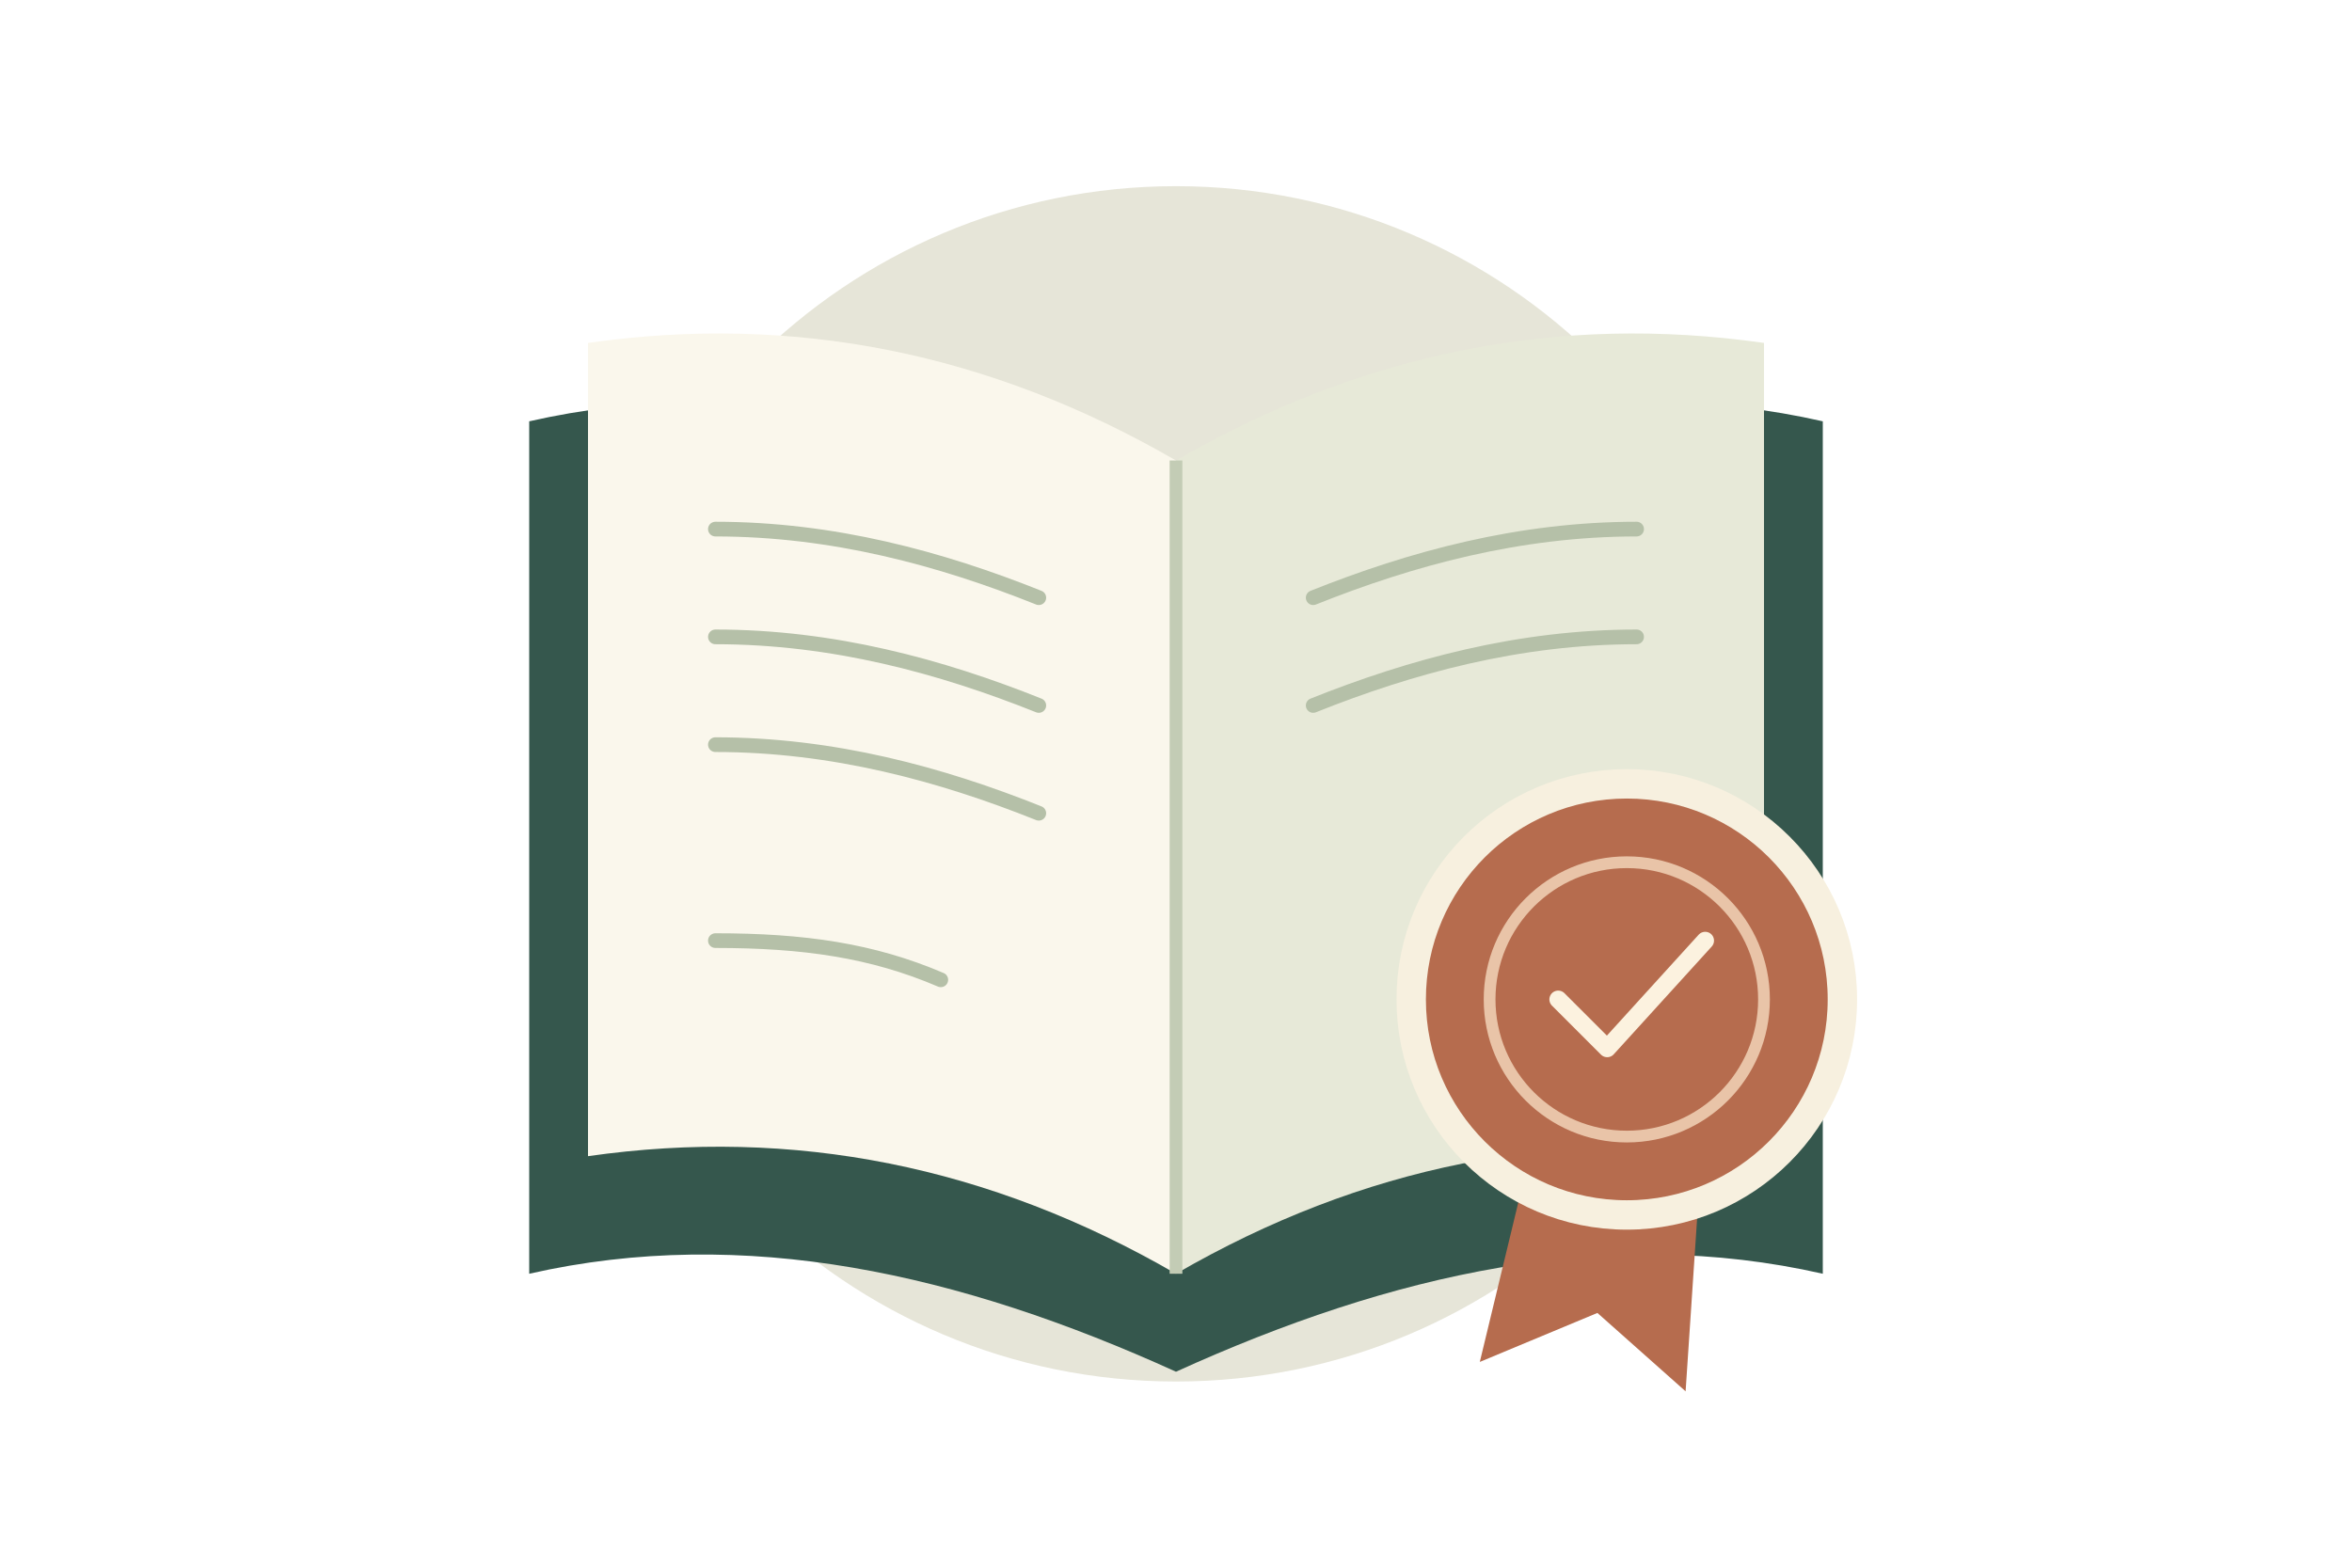
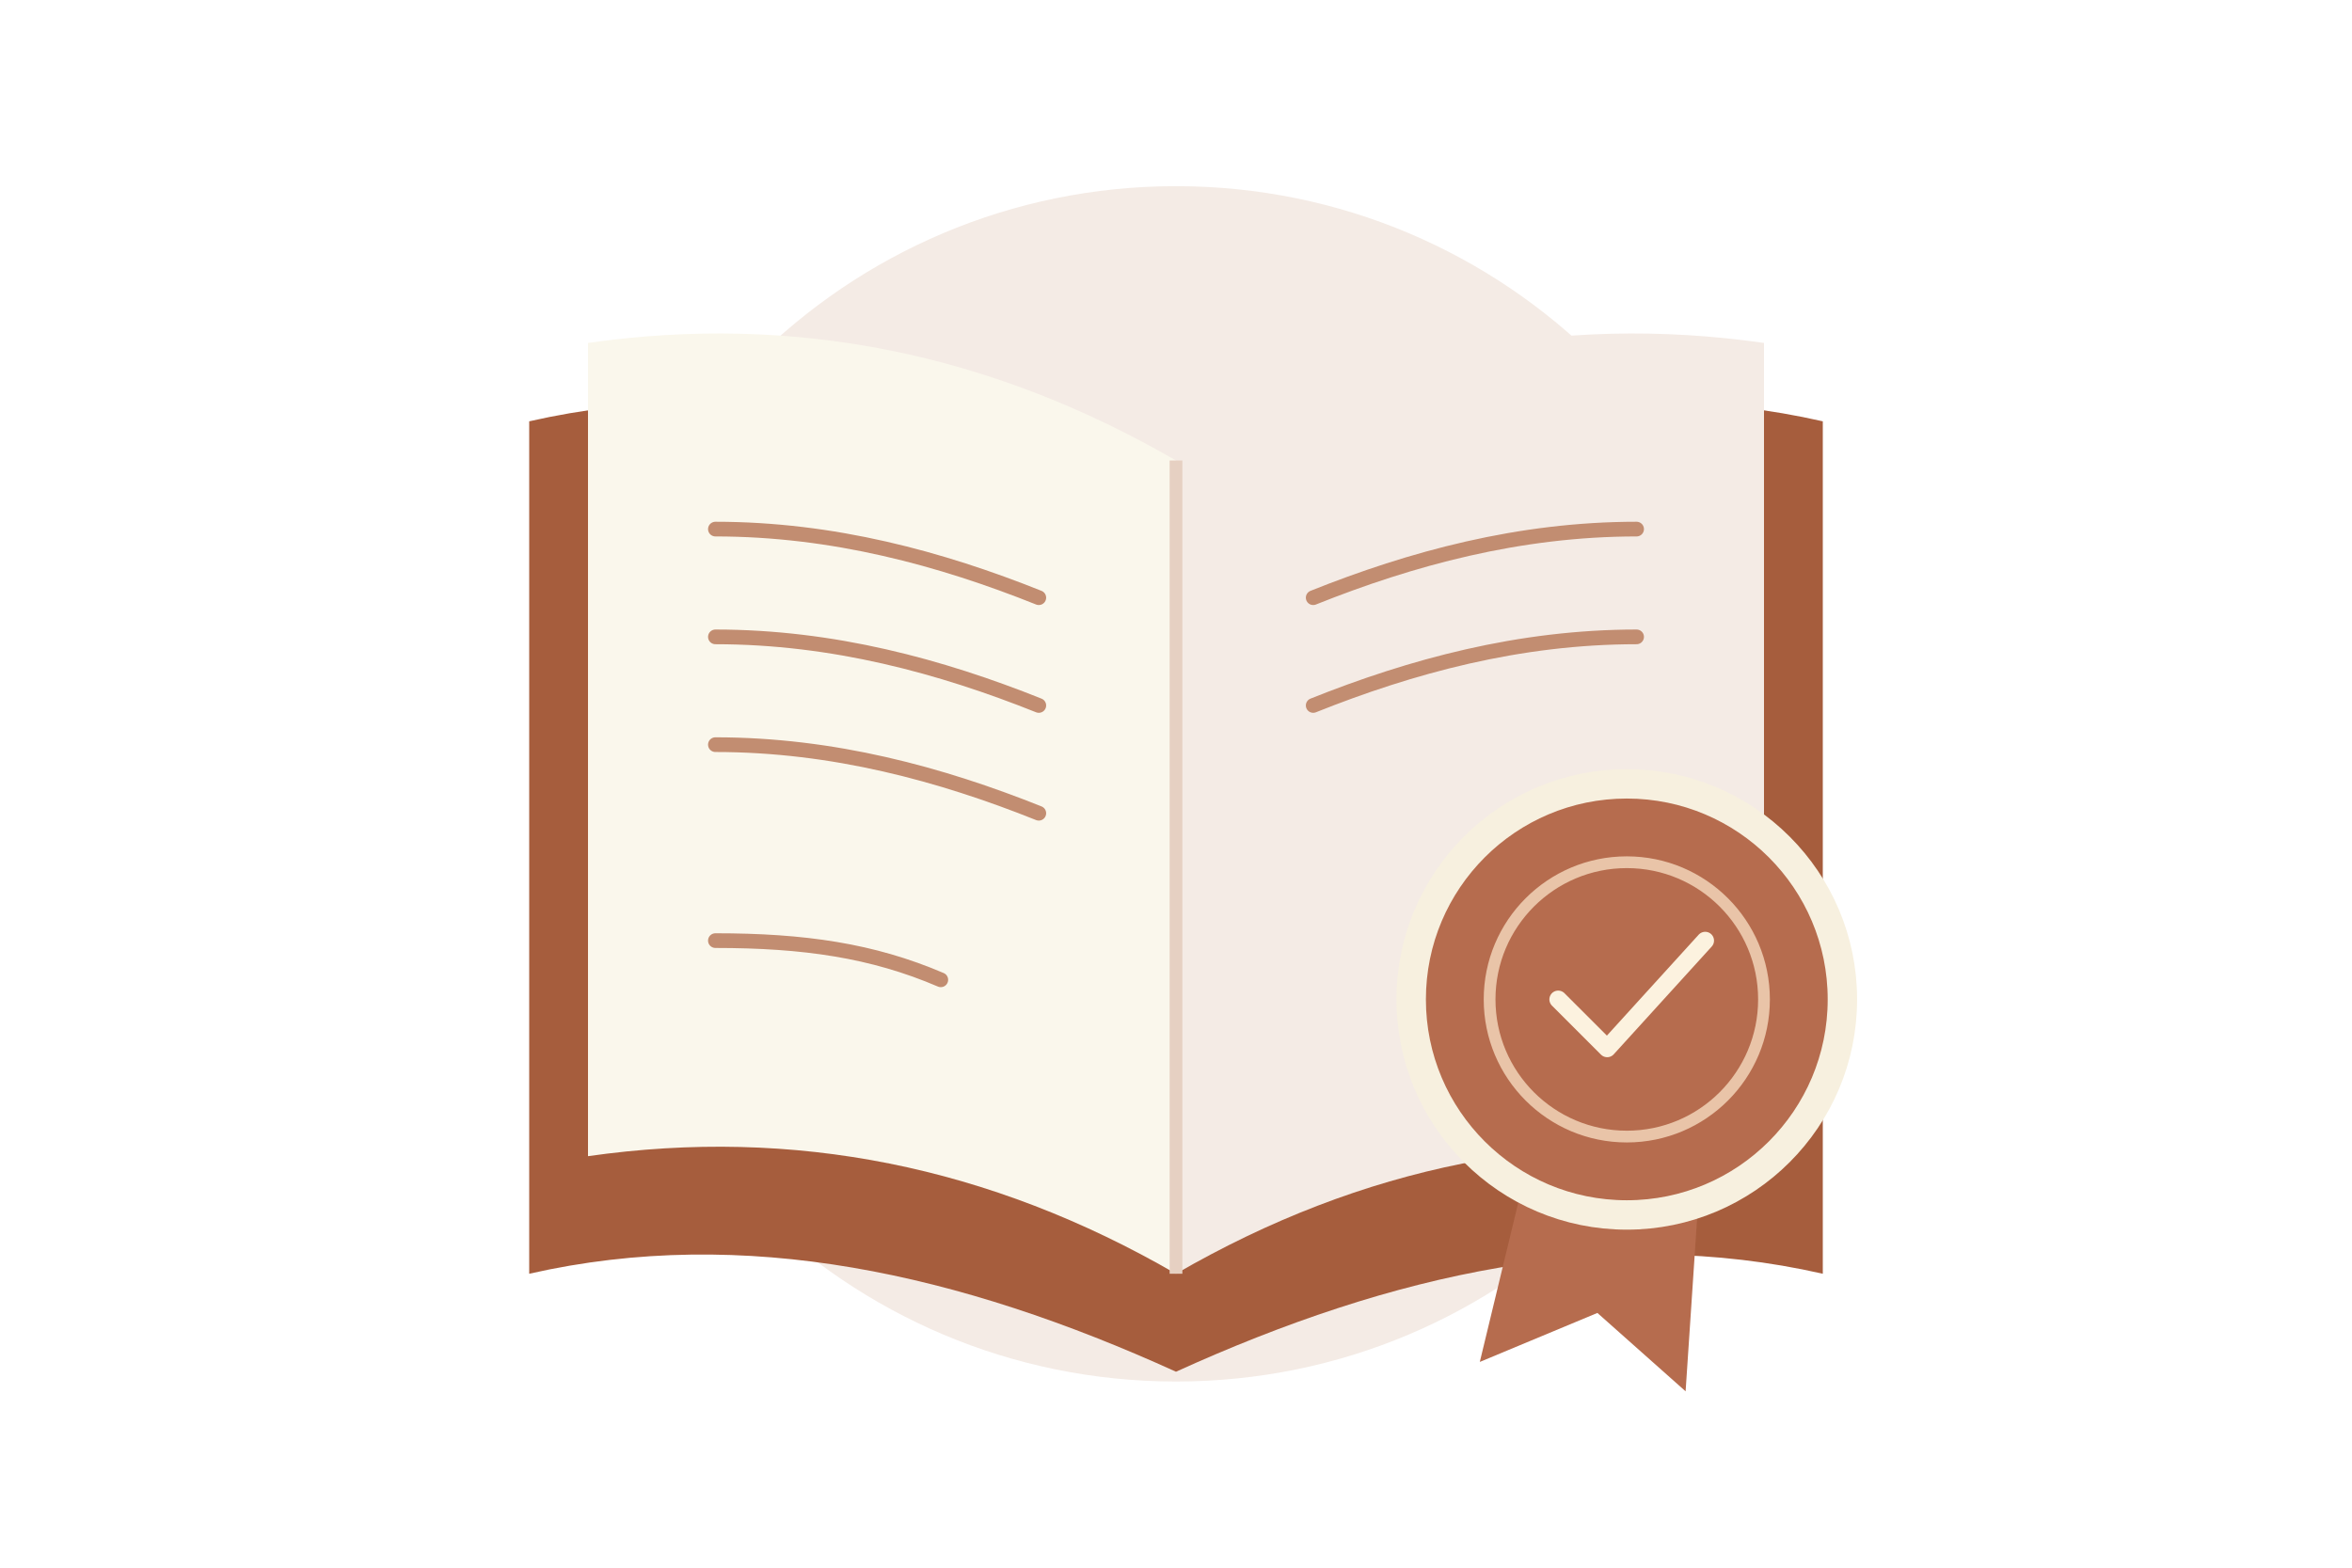
<svg xmlns="http://www.w3.org/2000/svg" viewBox="0 0 240 160" fill="none">
-   <circle cx="120" cy="80" r="61" fill="#E6E5D8" />
-   <path d="M54 43c22-5 44 0 66 10 22-10 44-15 66-10v87c-22-5-44 0-66 10-22-10-44-15-66-10Z" fill="#35574D" />
+   <circle cx="120" cy="80" r="61" fill="#F4EBE5" />
+   <path d="M54 43c22-5 44 0 66 10 22-10 44-15 66-10v87c-22-5-44 0-66 10-22-10-44-15-66-10Z" fill="#A65D3D" />
  <path d="M60 35c21-3 41 1 60 12v83c-19-11-39-15-60-12Z" fill="#FAF7EC" />
-   <path d="M180 35c-21-3-41 1-60 12v83c19-11 39-15 60-12Z" fill="#E7E9D8" />
-   <path d="M120 47v83" stroke="#C3CCB5" stroke-width="1.3" />
-   <path d="M73 54c12 0 23 3 33 7M73 65c12 0 23 3 33 7M73 76c12 0 23 3 33 7M73 96c9 0 16 1 23 4M134 61c10-4 21-7 33-7M134 72c10-4 21-7 33-7" stroke="#B5C0A8" stroke-width="1.5" stroke-linecap="round" />
+   <path d="M180 35c-21-3-41 1-60 12v83c19-11 39-15 60-12Z" fill="#F4EBE5" />
+   <path d="M120 47v83" stroke="#E6D0C2" stroke-width="1.3" />
+   <path d="M73 54c12 0 23 3 33 7M73 65c12 0 23 3 33 7M73 76c12 0 23 3 33 7M73 96c9 0 16 1 23 4M134 61c10-4 21-7 33-7M134 72c10-4 21-7 33-7" stroke="#C28D71" stroke-width="1.5" stroke-linecap="round" />
  <path d="m158 110-7 29 12-5 9 8 2-30" fill="#B66C4E" />
  <circle cx="166" cy="102" r="22" fill="#B66C4E" stroke="#F7F0DF" stroke-width="3" />
  <circle cx="166" cy="102" r="14" stroke="#E9C4A8" stroke-width="1.2" />
  <path d="m159 102 5 5 10-11" stroke="#FCF2DF" stroke-width="1.8" stroke-linecap="round" stroke-linejoin="round" />
</svg>
